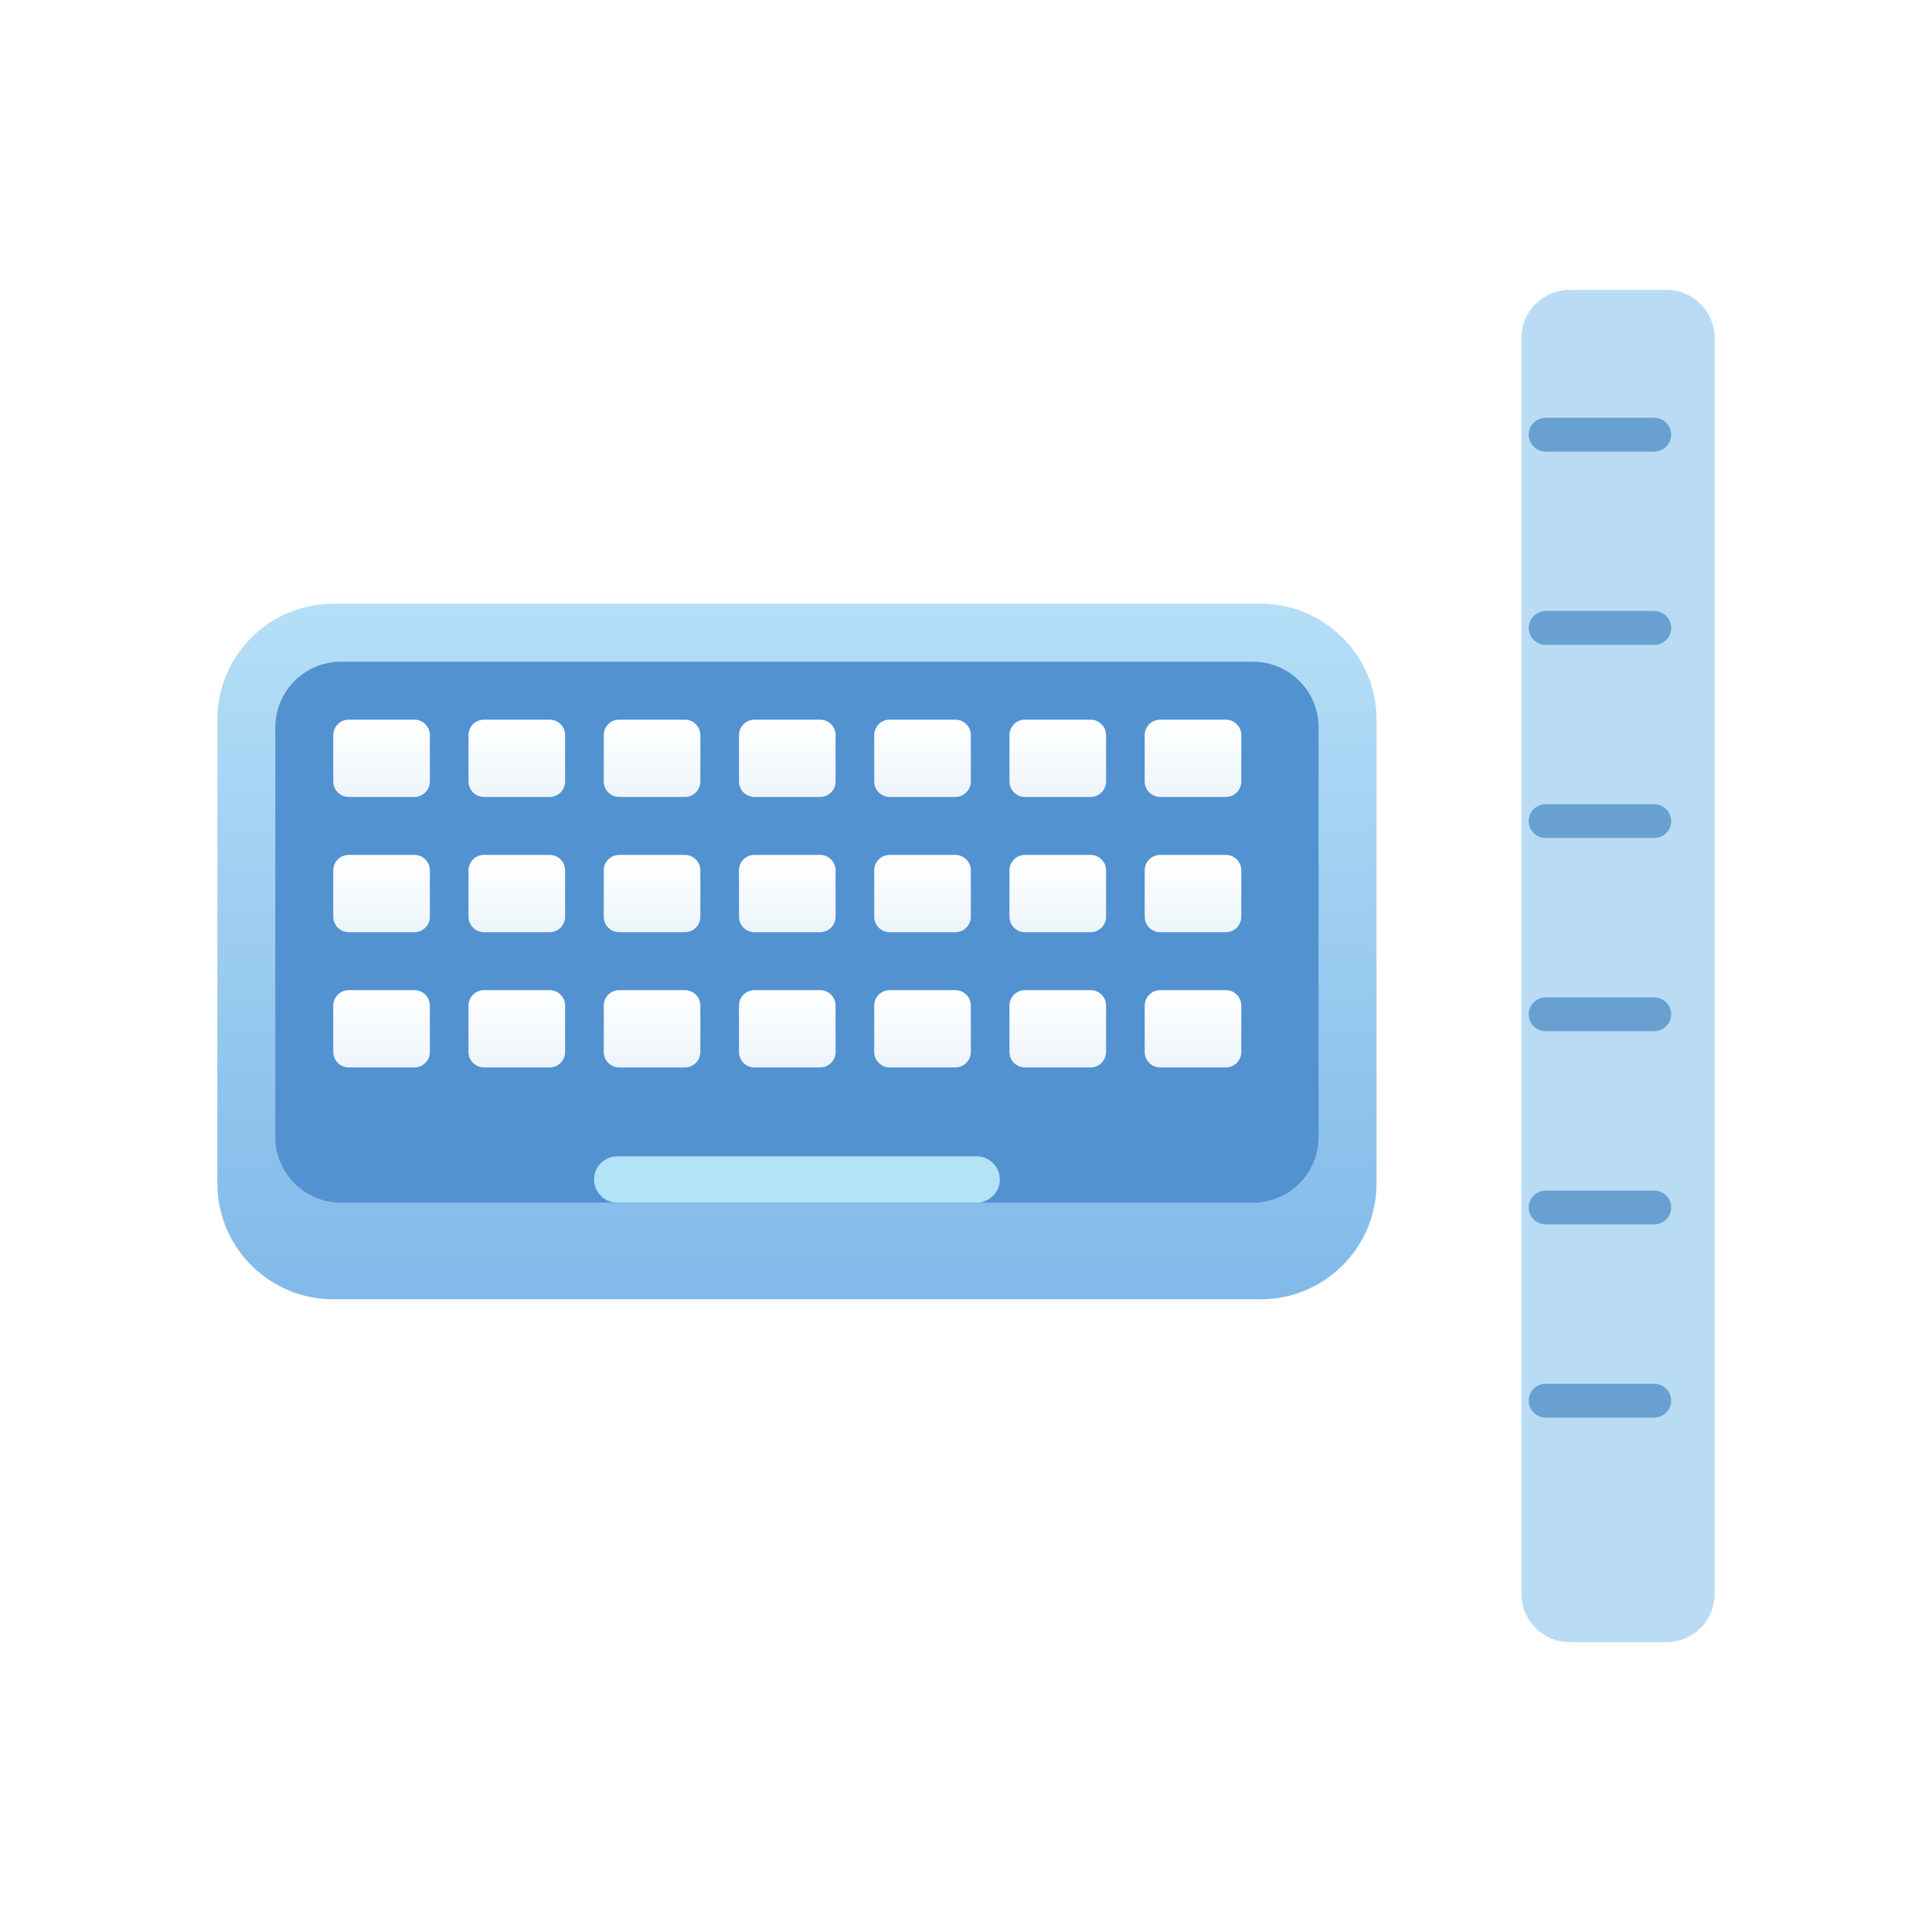
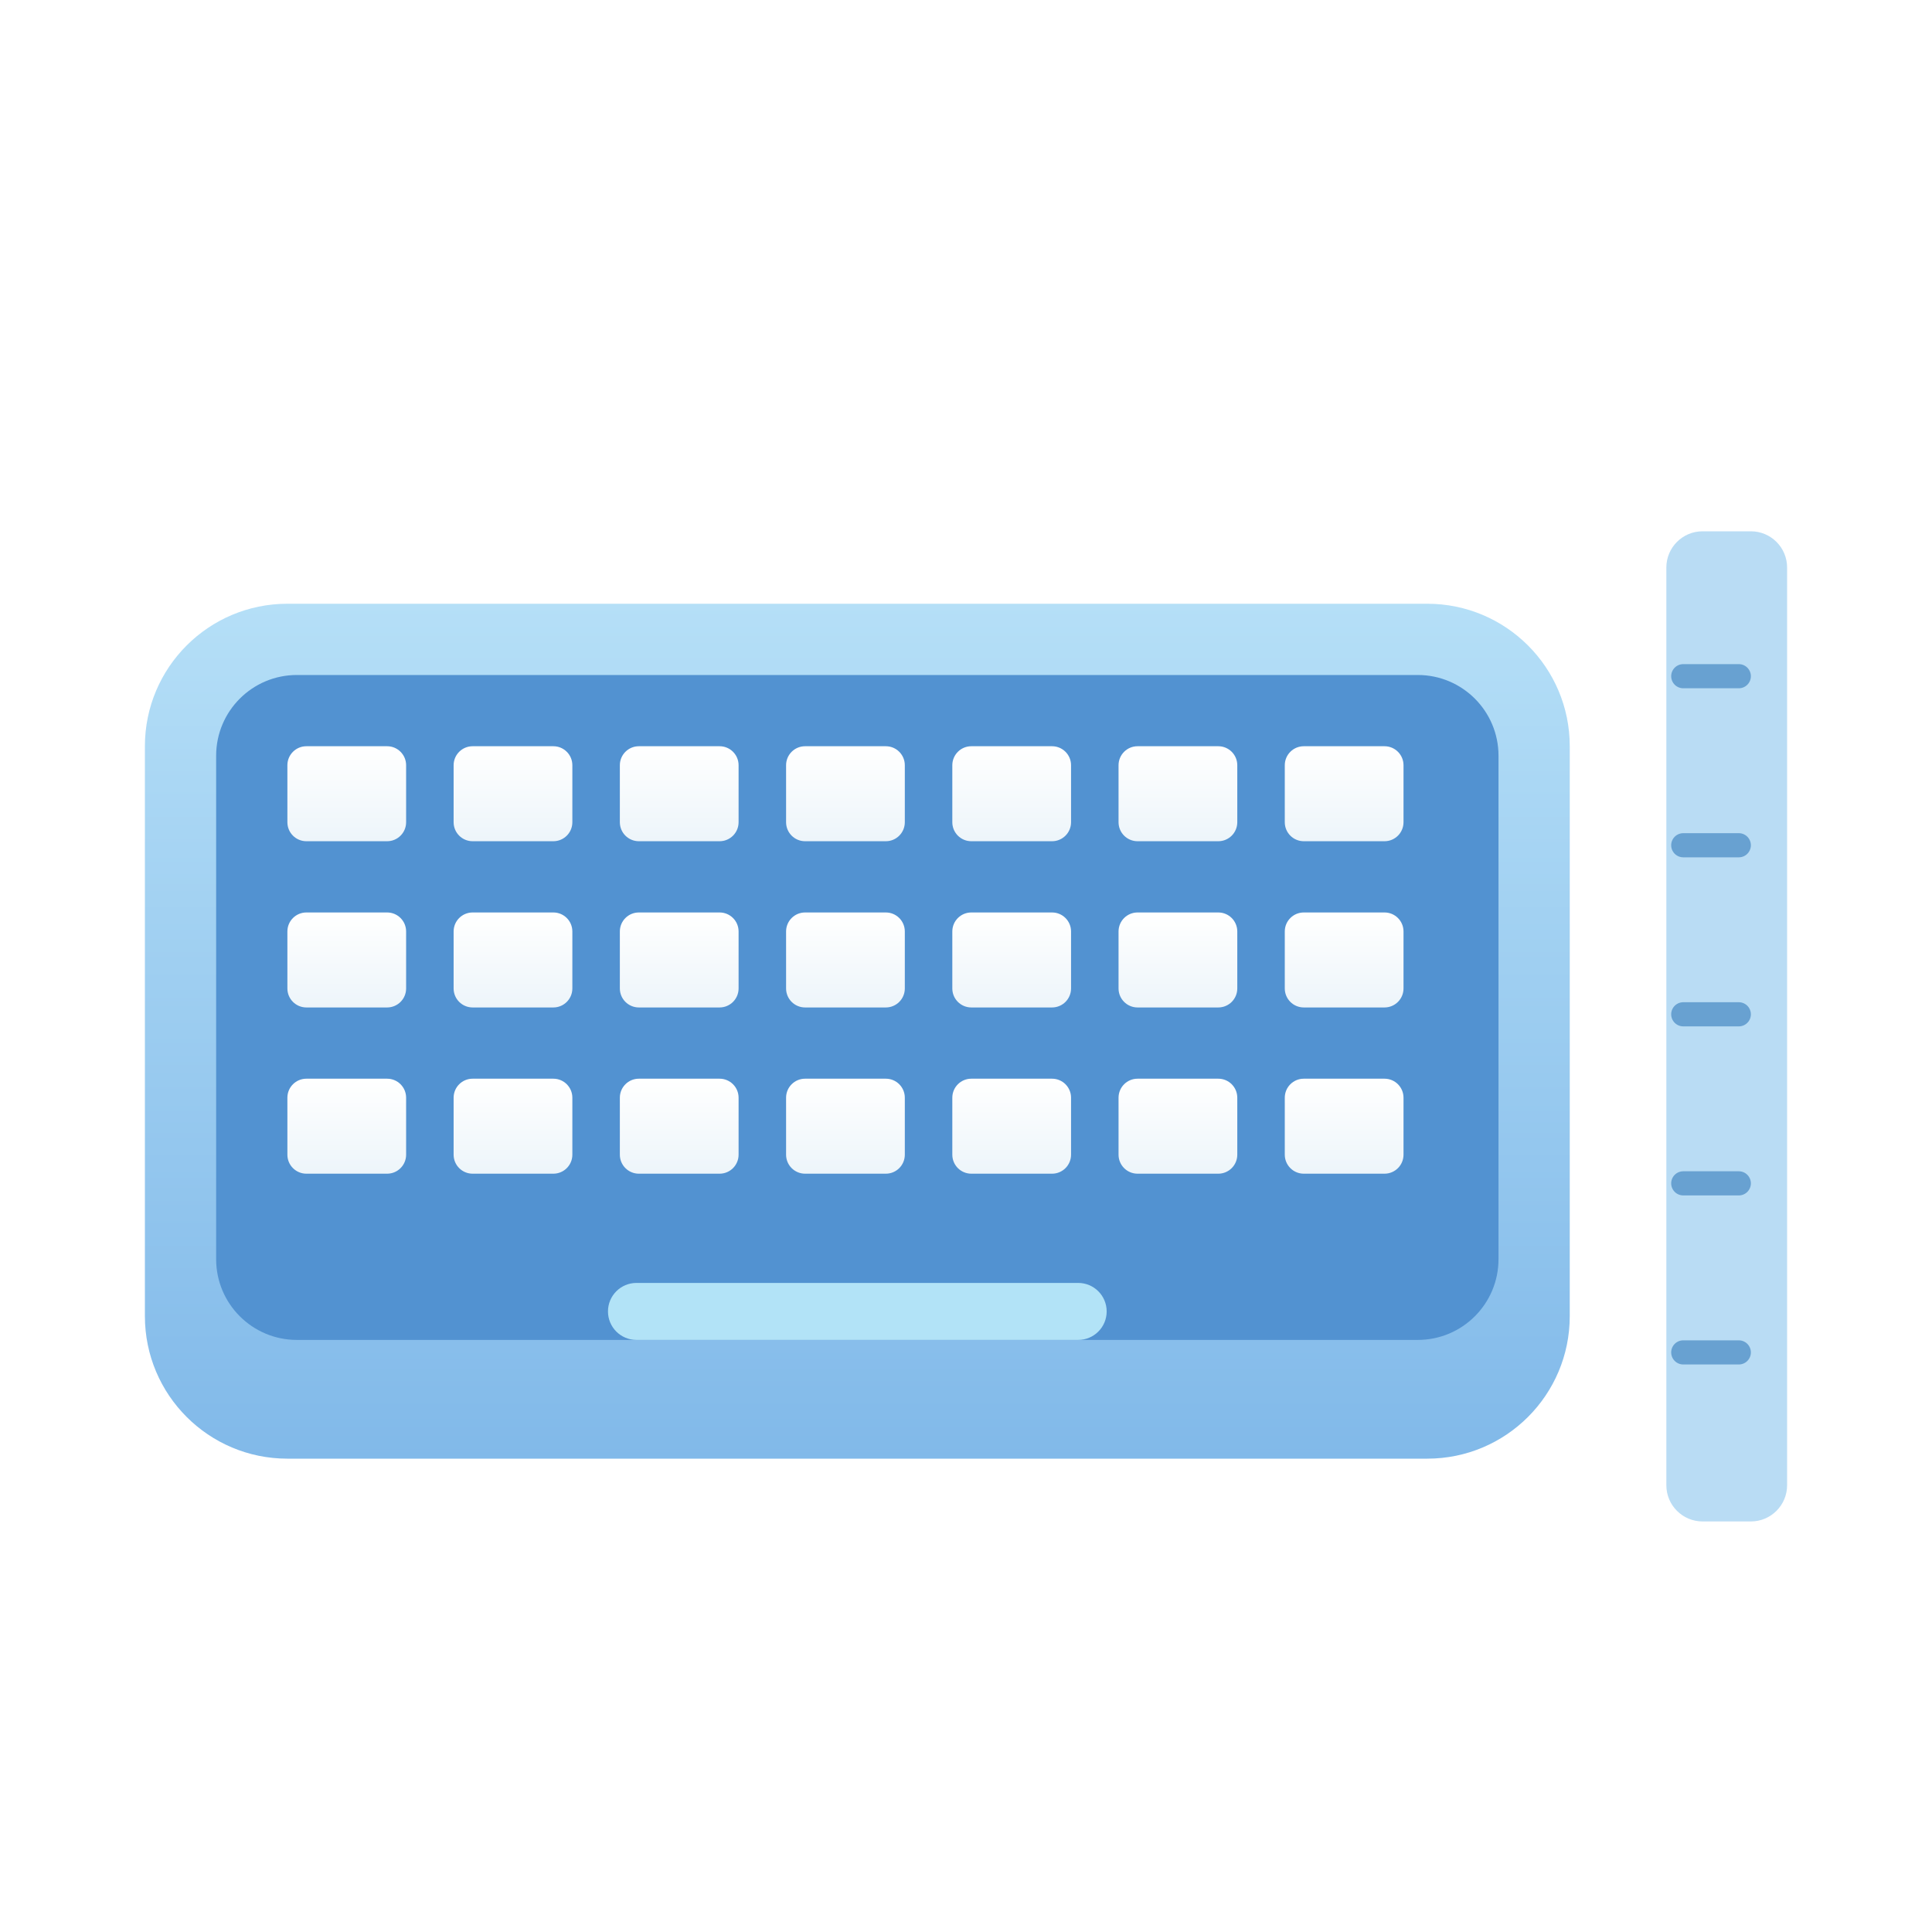
<svg xmlns="http://www.w3.org/2000/svg" width="768" height="768" viewBox="0 0 80 80">
  <defs>
    <linearGradient id="case" x2="0%" y2="100%">
      <stop stop-color="#B5DFF7" />
      <stop offset="1" stop-color="#81B9E9" />
    </linearGradient>
    <linearGradient id="keys" x2="0%" y2="100%">
      <stop stop-color="#FFFFFF" />
      <stop offset="1" stop-color="#EDF5FA" />
    </linearGradient>
  </defs>
-   <g transform="translate(9 25) scale(0.8)">
+   <g transform="translate(6 25) scale(0.9833333)">
    <rect width="60" height="36" rx="6" fill="url(#case)" />
    <rect x="3" y="3" width="54" height="28" rx="3.4" fill="#5292D1" />
    <rect x="6" y="6" width="5" height="4" rx="0.8" fill="url(#keys)" />
    <rect x="13" y="6" width="5" height="4" rx="0.8" fill="url(#keys)" />
    <rect x="20" y="6" width="5" height="4" rx="0.8" fill="url(#keys)" />
    <rect x="27" y="6" width="5" height="4" rx="0.8" fill="url(#keys)" />
    <rect x="34" y="6" width="5" height="4" rx="0.8" fill="url(#keys)" />
    <rect x="41" y="6" width="5" height="4" rx="0.8" fill="url(#keys)" />
    <rect x="48" y="6" width="5" height="4" rx="0.8" fill="url(#keys)" />
    <rect x="6" y="13" width="5" height="4" rx="0.8" fill="url(#keys)" />
    <rect x="13" y="13" width="5" height="4" rx="0.8" fill="url(#keys)" />
    <rect x="20" y="13" width="5" height="4" rx="0.8" fill="url(#keys)" />
    <rect x="27" y="13" width="5" height="4" rx="0.8" fill="url(#keys)" />
    <rect x="34" y="13" width="5" height="4" rx="0.8" fill="url(#keys)" />
    <rect x="41" y="13" width="5" height="4" rx="0.8" fill="url(#keys)" />
    <rect x="48" y="13" width="5" height="4" rx="0.8" fill="url(#keys)" />
    <rect x="6" y="20" width="5" height="4" rx="0.8" fill="url(#keys)" />
    <rect x="13" y="20" width="5" height="4" rx="0.8" fill="url(#keys)" />
    <rect x="20" y="20" width="5" height="4" rx="0.8" fill="url(#keys)" />
    <rect x="27" y="20" width="5" height="4" rx="0.8" fill="url(#keys)" />
    <rect x="34" y="20" width="5" height="4" rx="0.8" fill="url(#keys)" />
    <rect x="41" y="20" width="5" height="4" rx="0.8" fill="url(#keys)" />
    <rect x="48" y="20" width="5" height="4" rx="0.8" fill="url(#keys)" />
    <rect x="19.5" y="28.6" width="21" height="2.4" rx="1.2" fill="#B2E3F7" />
  </g>
-   <rect x="63" y="12" width="8" height="56" rx="2" fill="#B9DCF4" />
-   <path d="M64 18 L68.5 18" stroke="#68A1D1" stroke-width="1.4" stroke-linecap="round" />
-   <path d="M64 26 L68.5 26" stroke="#68A1D1" stroke-width="1.4" stroke-linecap="round" />
-   <path d="M64 34 L68.5 34" stroke="#68A1D1" stroke-width="1.4" stroke-linecap="round" />
-   <path d="M64 42 L68.5 42" stroke="#68A1D1" stroke-width="1.4" stroke-linecap="round" />
-   <path d="M64 50 L68.5 50" stroke="#68A1D1" stroke-width="1.4" stroke-linecap="round" />
-   <path d="M64 58 L68.5 58" stroke="#68A1D1" stroke-width="1.4" stroke-linecap="round" />
+   <rect x="69" y="22" width="5" height="41" rx="1.5" fill="#B9DCF4" />
+   <path d="M69.7 28 L72 28" stroke="#68A1D1" stroke-width="1" stroke-linecap="round" />
+   <path d="M69.7 35 L72 35" stroke="#68A1D1" stroke-width="1" stroke-linecap="round" />
+   <path d="M69.7 42 L72 42" stroke="#68A1D1" stroke-width="1" stroke-linecap="round" />
+   <path d="M69.7 49 L72 49" stroke="#68A1D1" stroke-width="1" stroke-linecap="round" />
+   <path d="M69.7 56 L72 56" stroke="#68A1D1" stroke-width="1" stroke-linecap="round" />
</svg>
